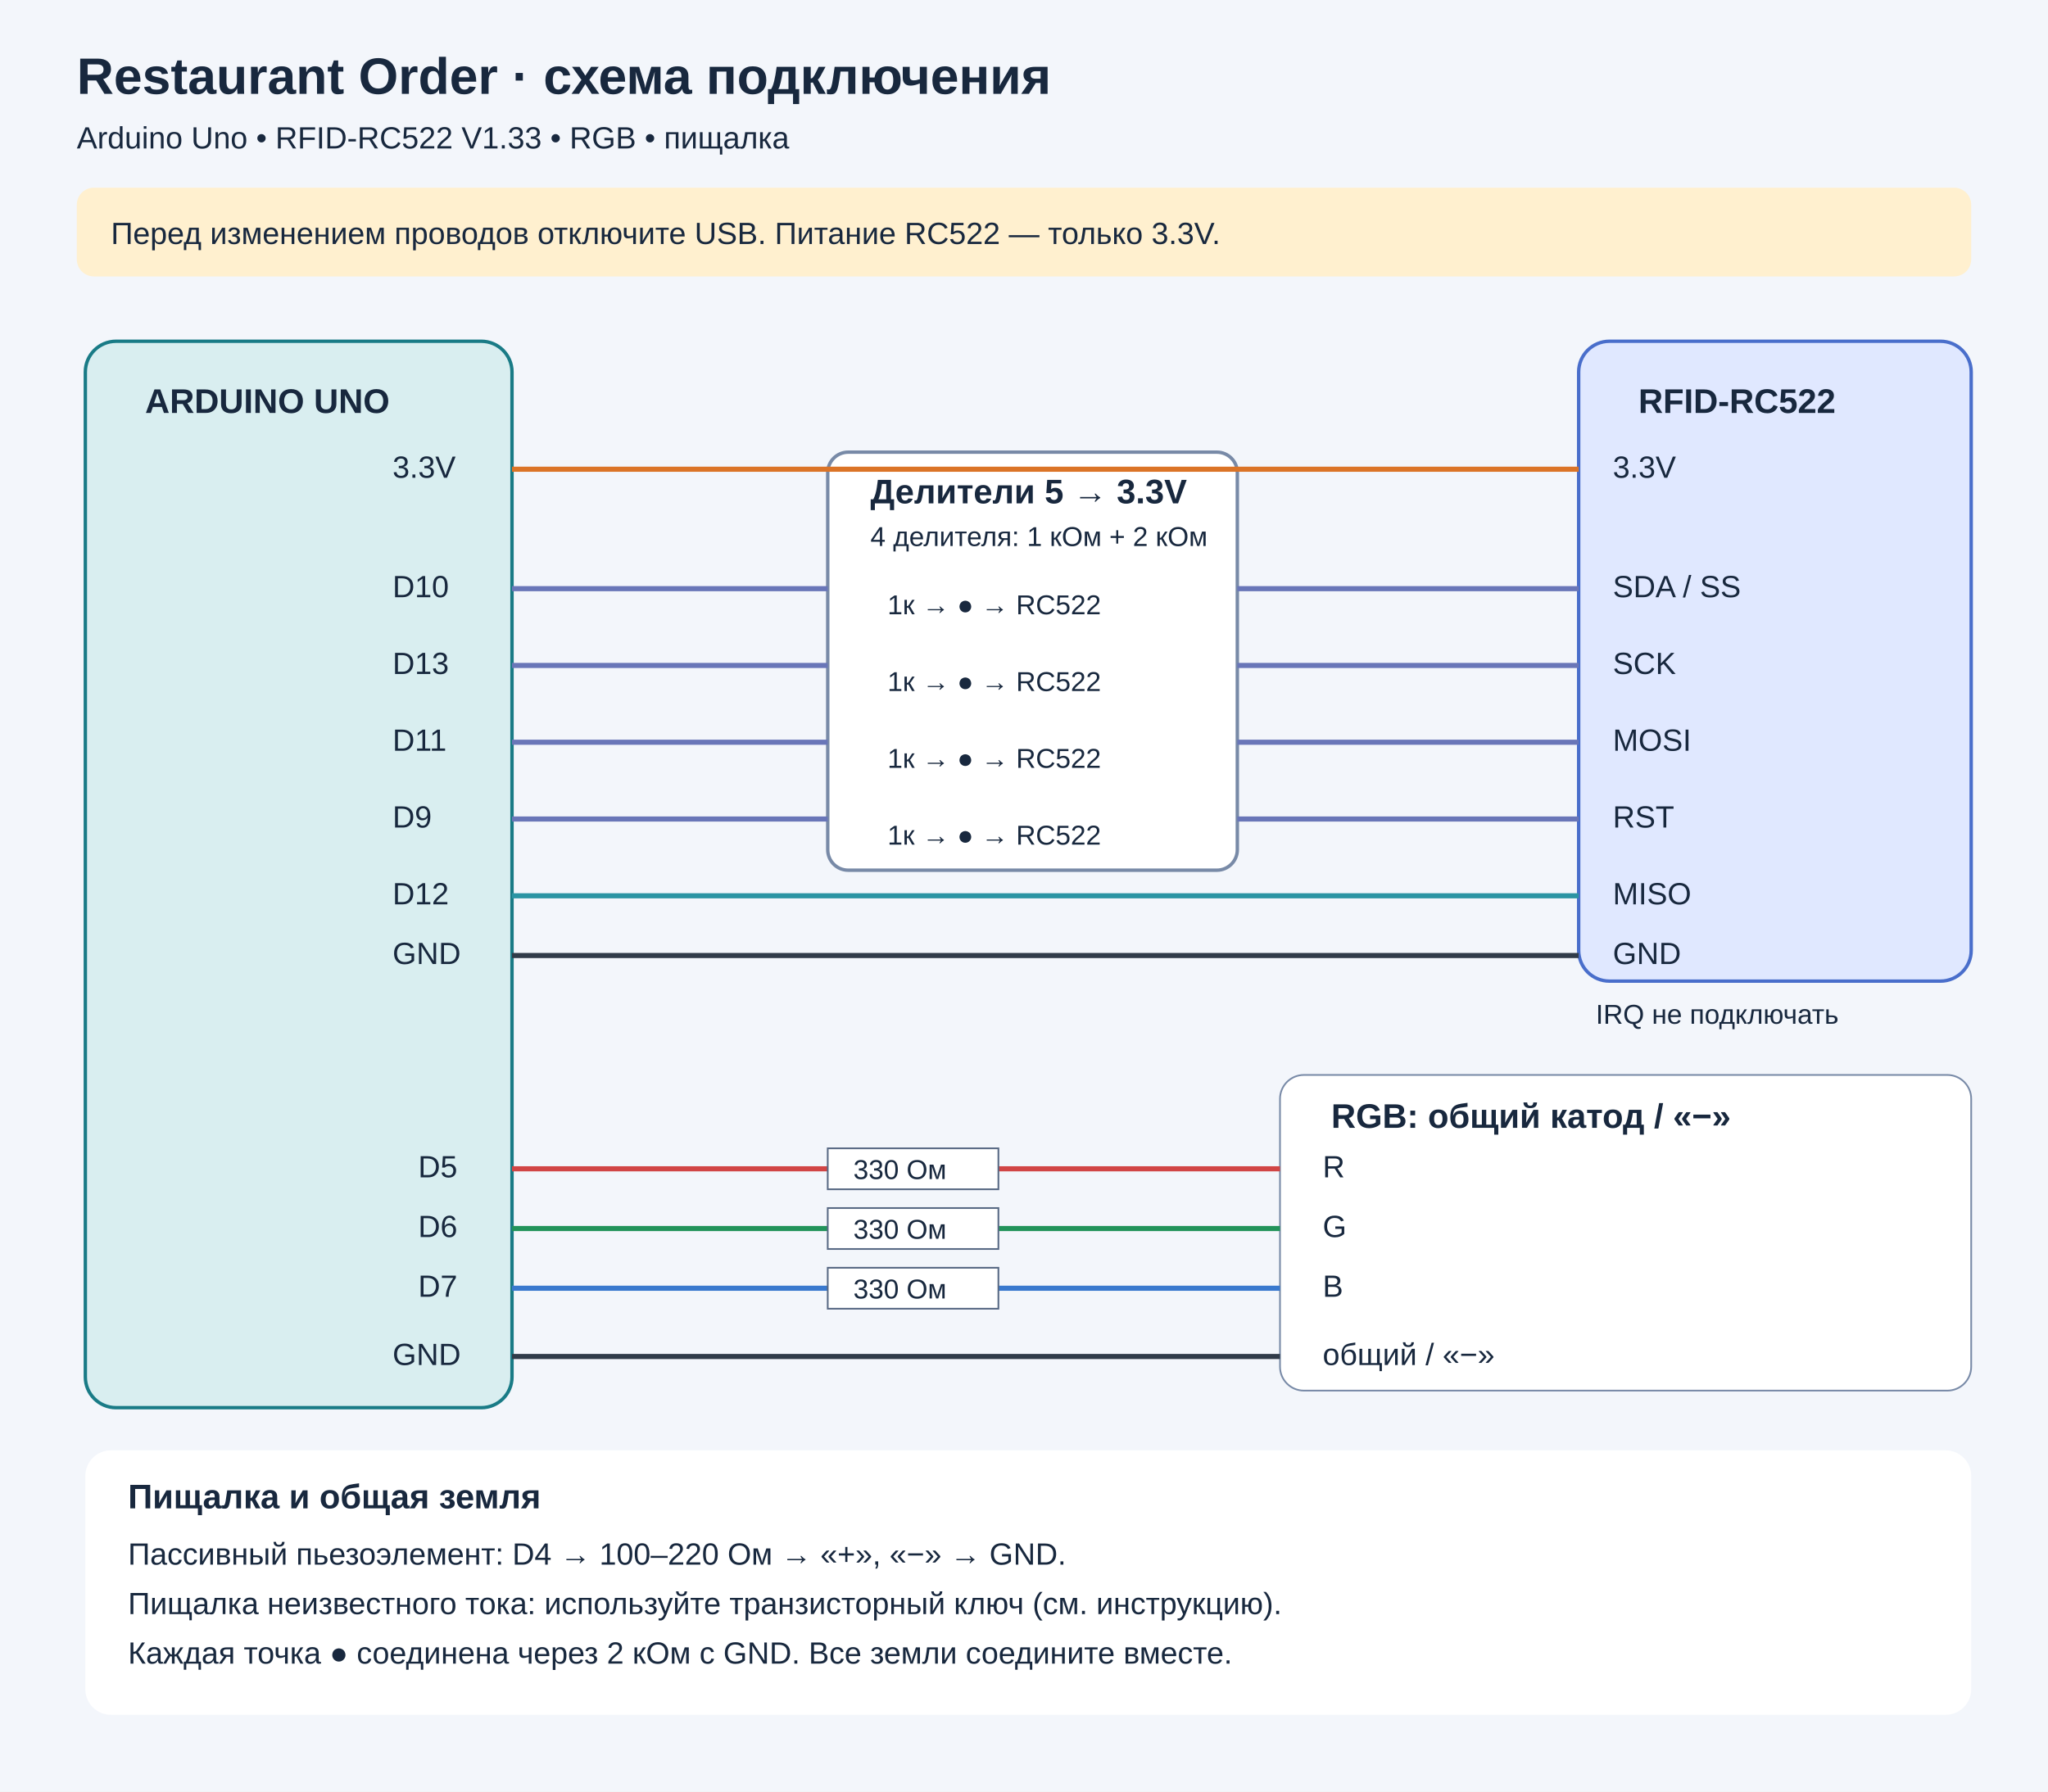
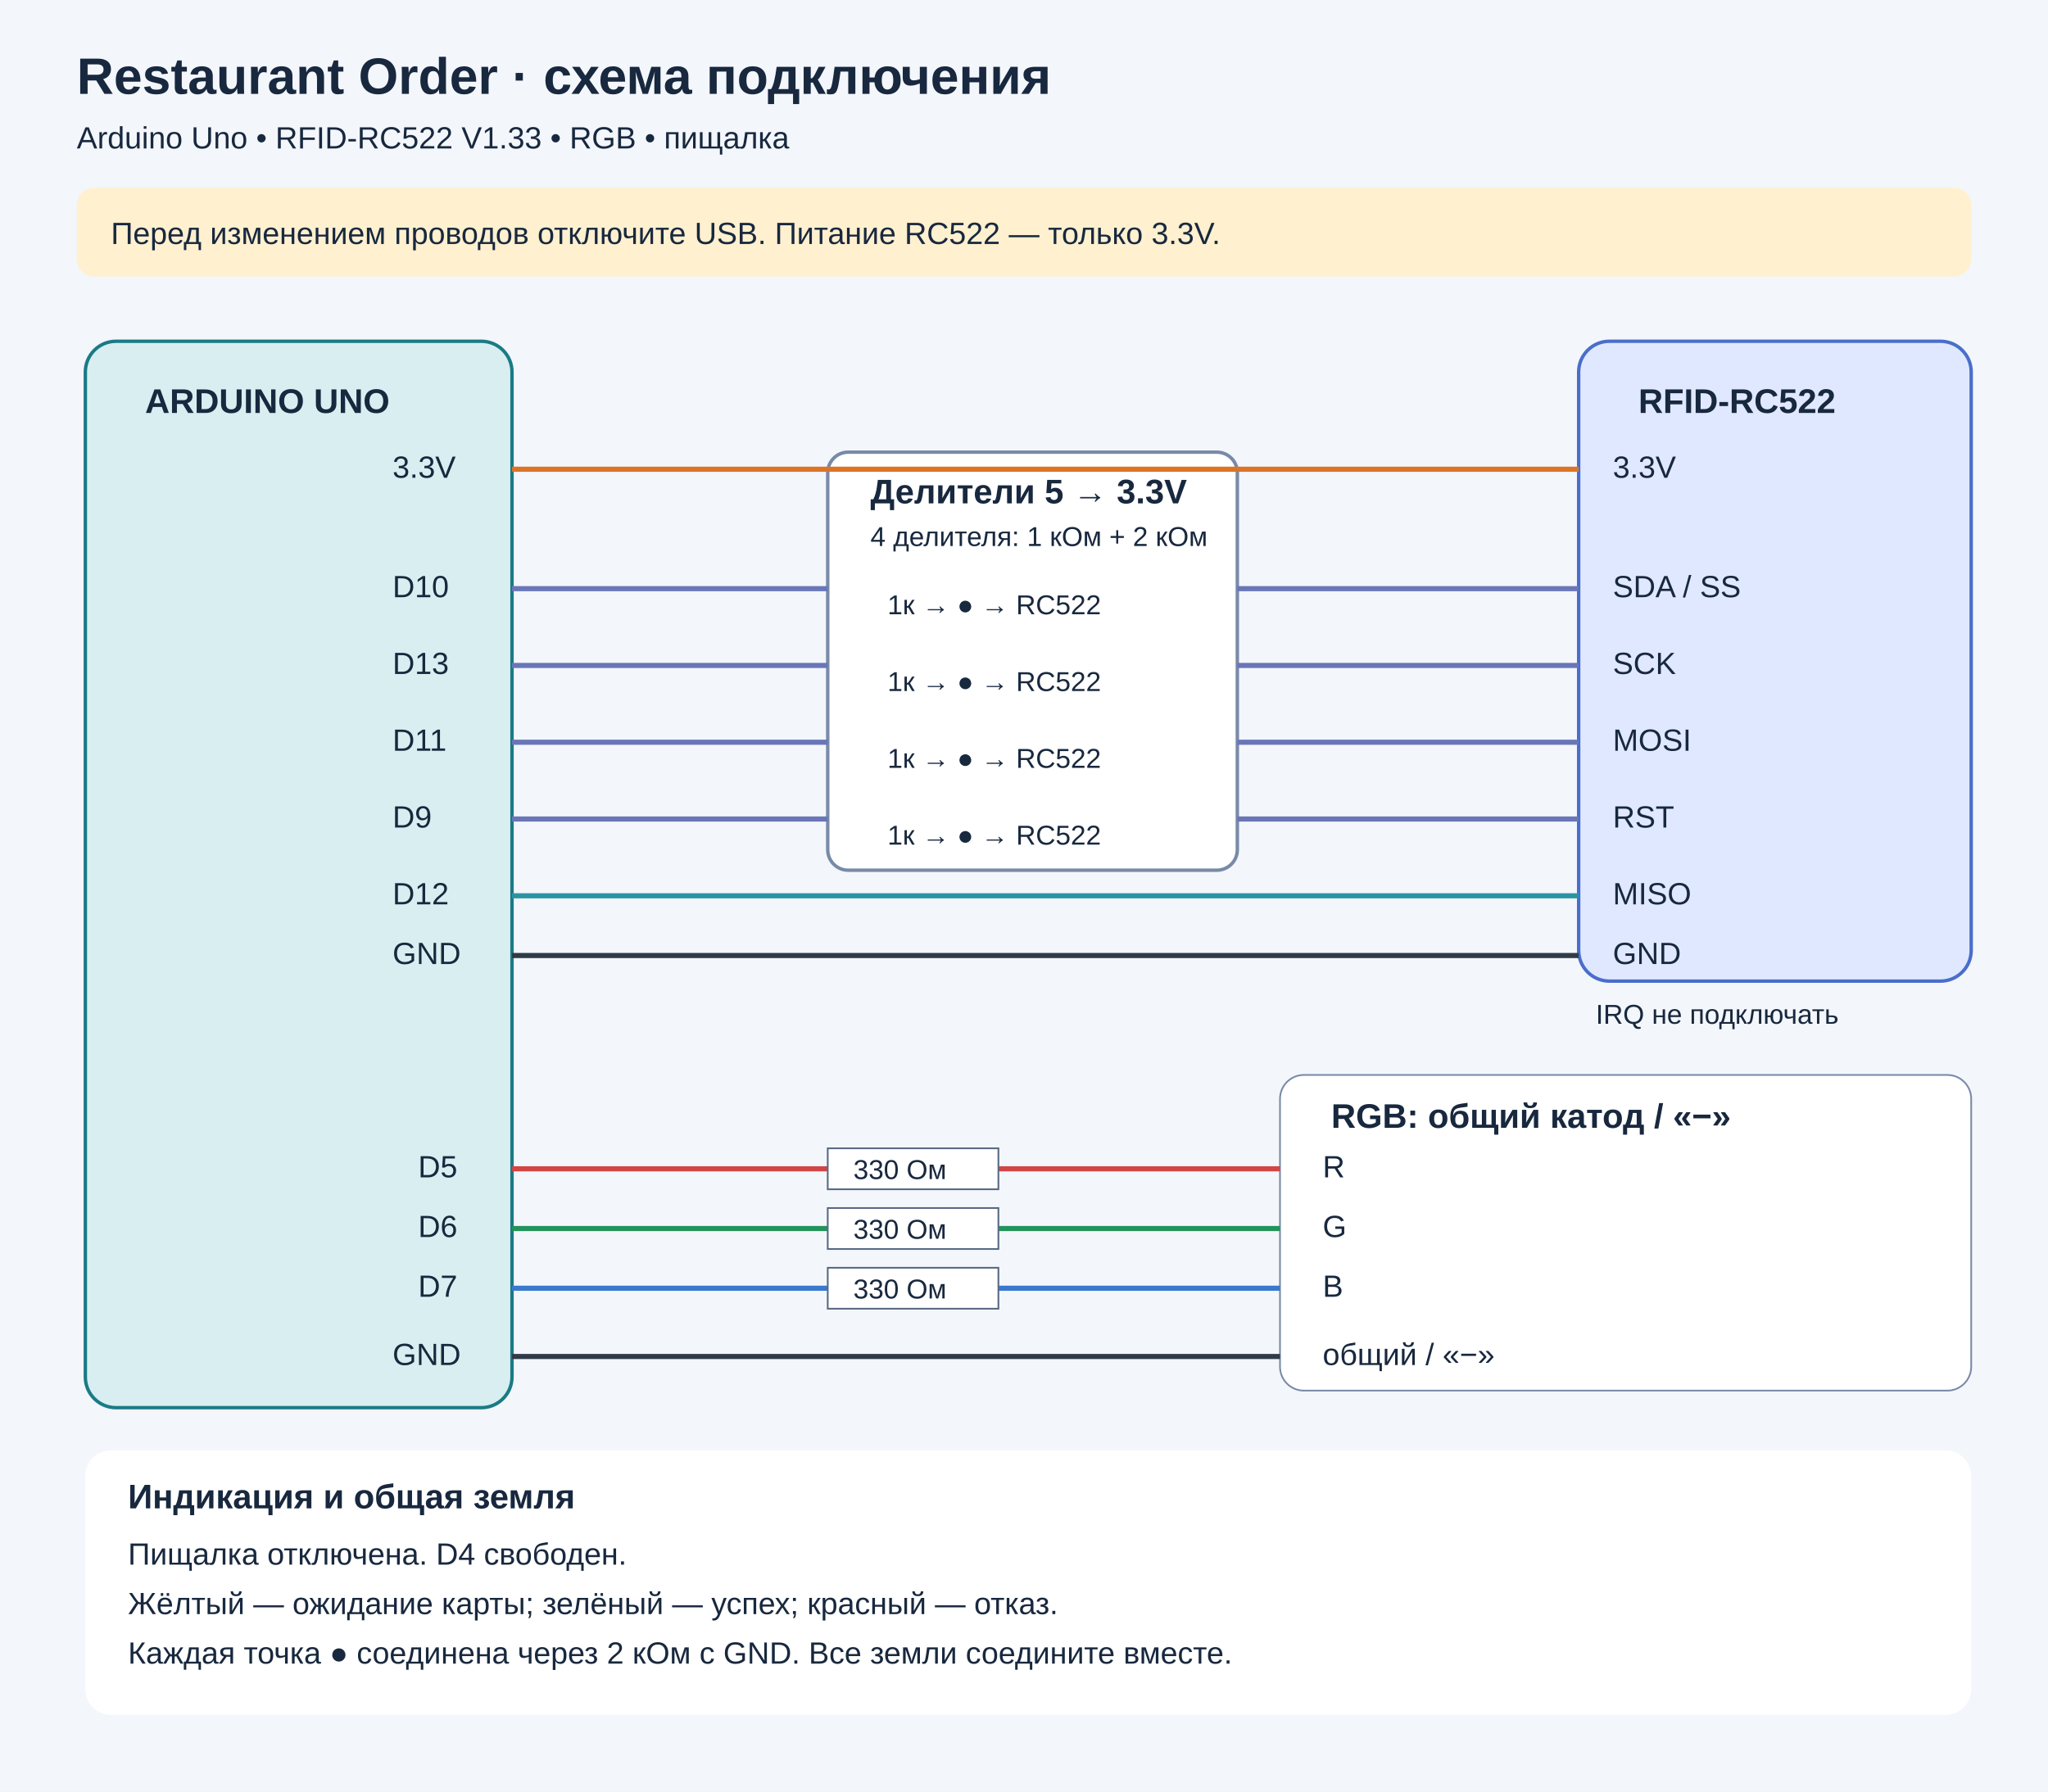
<svg xmlns="http://www.w3.org/2000/svg" width="1200" height="1050" viewBox="0 0 1200 1050">
  <rect width="1200" height="1050" fill="#f3f6fb" />
  <style>text{font-family:Arial,sans-serif;fill:#18283e}.title{font-size:30px;font-weight:700}.sub{font-size:18px}.label{font-size:20px;font-weight:700}.pin{font-size:18px}.small{font-size:16px}.wire{fill:none;stroke-width:3}</style>
  <text x="45" y="55" class="title">Restaurant Order · схема подключения</text>
  <text x="45" y="87" class="sub">Arduino Uno • RFID-RC522 V1.33 • RGB • пищалка</text>
  <rect x="45" y="110" width="1110" height="52" rx="10" fill="#fff0cf" />
  <text x="65" y="143" class="sub">Перед изменением проводов отключите USB. Питание RC522 — только 3.3V.</text>
  <rect x="50" y="200" width="250" height="625" rx="18" fill="#d9eef0" stroke="#197b86" stroke-width="2" />
  <text x="85" y="242" class="label">ARDUINO UNO</text>
  <rect x="485" y="265" width="240" height="245" rx="12" fill="#fff" stroke="#788aa7" stroke-width="2" />
  <text x="510" y="295" class="label">Делители 5 → 3.3V</text>
  <text x="510" y="320" class="small">4 делителя: 1 кОм + 2 кОм</text>
  <rect x="925" y="200" width="230" height="375" rx="18" fill="#e0e8ff" stroke="#496ecb" stroke-width="2" />
  <text x="960" y="242" class="label">RFID-RC522</text>
  <g class="pin">
    <text x="230" y="280">3.3V</text>
    <text x="230" y="350">D10</text>
    <text x="230" y="395">D13</text>
    <text x="230" y="440">D11</text>
    <text x="230" y="485">D9</text>
    <text x="230" y="530">D12</text>
    <text x="230" y="565">GND</text>
    <text x="945" y="280">3.3V</text>
    <text x="945" y="350">SDA / SS</text>
    <text x="945" y="395">SCK</text>
    <text x="945" y="440">MOSI</text>
    <text x="945" y="485">RST</text>
    <text x="945" y="530">MISO</text>
    <text x="945" y="565">GND</text>
  </g>
  <path class="wire" stroke="#db7427" d="M300 275H925" />
  <path class="wire" stroke="#6976b8" d="M300 345H485M725 345H925M300 390H485M725 390H925M300 435H485M725 435H925M300 480H485M725 480H925" />
  <path class="wire" stroke="#2b94a3" d="M300 525H925" />
  <path class="wire" stroke="#303b49" d="M300 560H925" />
  <text x="520" y="360" class="small">1к → ● → RC522</text>
  <text x="520" y="405" class="small">1к → ● → RC522</text>
  <text x="520" y="450" class="small">1к → ● → RC522</text>
  <text x="520" y="495" class="small">1к → ● → RC522</text>
  <text x="935" y="600" class="small">IRQ не подключать</text>
  <rect x="750" y="630" width="405" height="185" rx="14" fill="#fff" stroke="#788aa7" />
  <text x="780" y="661" class="label">RGB: общий катод / «−»</text>
  <g class="pin">
    <text x="245" y="690">D5</text>
    <text x="245" y="725">D6</text>
    <text x="245" y="760">D7</text>
    <text x="230" y="800">GND</text>
    <text x="775" y="690">R</text>
    <text x="775" y="725">G</text>
    <text x="775" y="760">B</text>
    <text x="775" y="800">общий / «−»</text>
  </g>
  <path class="wire" stroke="#d14545" d="M300 685H485M585 685H750" />
  <path class="wire" stroke="#22935a" d="M300 720H485M585 720H750" />
  <path class="wire" stroke="#3979ce" d="M300 755H485M585 755H750" />
  <g fill="white" stroke="#586984">
    <rect x="485" y="673" width="100" height="24" />
    <rect x="485" y="708" width="100" height="24" />
    <rect x="485" y="743" width="100" height="24" />
  </g>
  <text x="500" y="691" class="small">330 Ом</text>
  <text x="500" y="726" class="small">330 Ом</text>
  <text x="500" y="761" class="small">330 Ом</text>
  <path class="wire" stroke="#303b49" d="M300 795H750" />
  <rect x="50" y="850" width="1105" height="155" rx="15" fill="#fff" />
-   <text x="75" y="884" class="label">Пищалка и общая земля</text>
-   <text x="75" y="917" class="sub">Пассивный пьезоэлемент: D4 → 100–220 Ом → «+», «−» → GND.</text>
-   <text x="75" y="946" class="sub">Пищалка неизвестного тока: используйте транзисторный ключ (см. инструкцию).</text>
+   <text x="75" y="884" class="label">Индикация и общая земля</text>
+   <text x="75" y="917" class="sub">Пищалка отключена. D4 свободен.</text>
+   <text x="75" y="946" class="sub">Жёлтый — ожидание карты; зелёный — успех; красный — отказ.</text>
  <text x="75" y="975" class="sub">Каждая точка ● соединена через 2 кОм с GND. Все земли соедините вместе.</text>
</svg>
